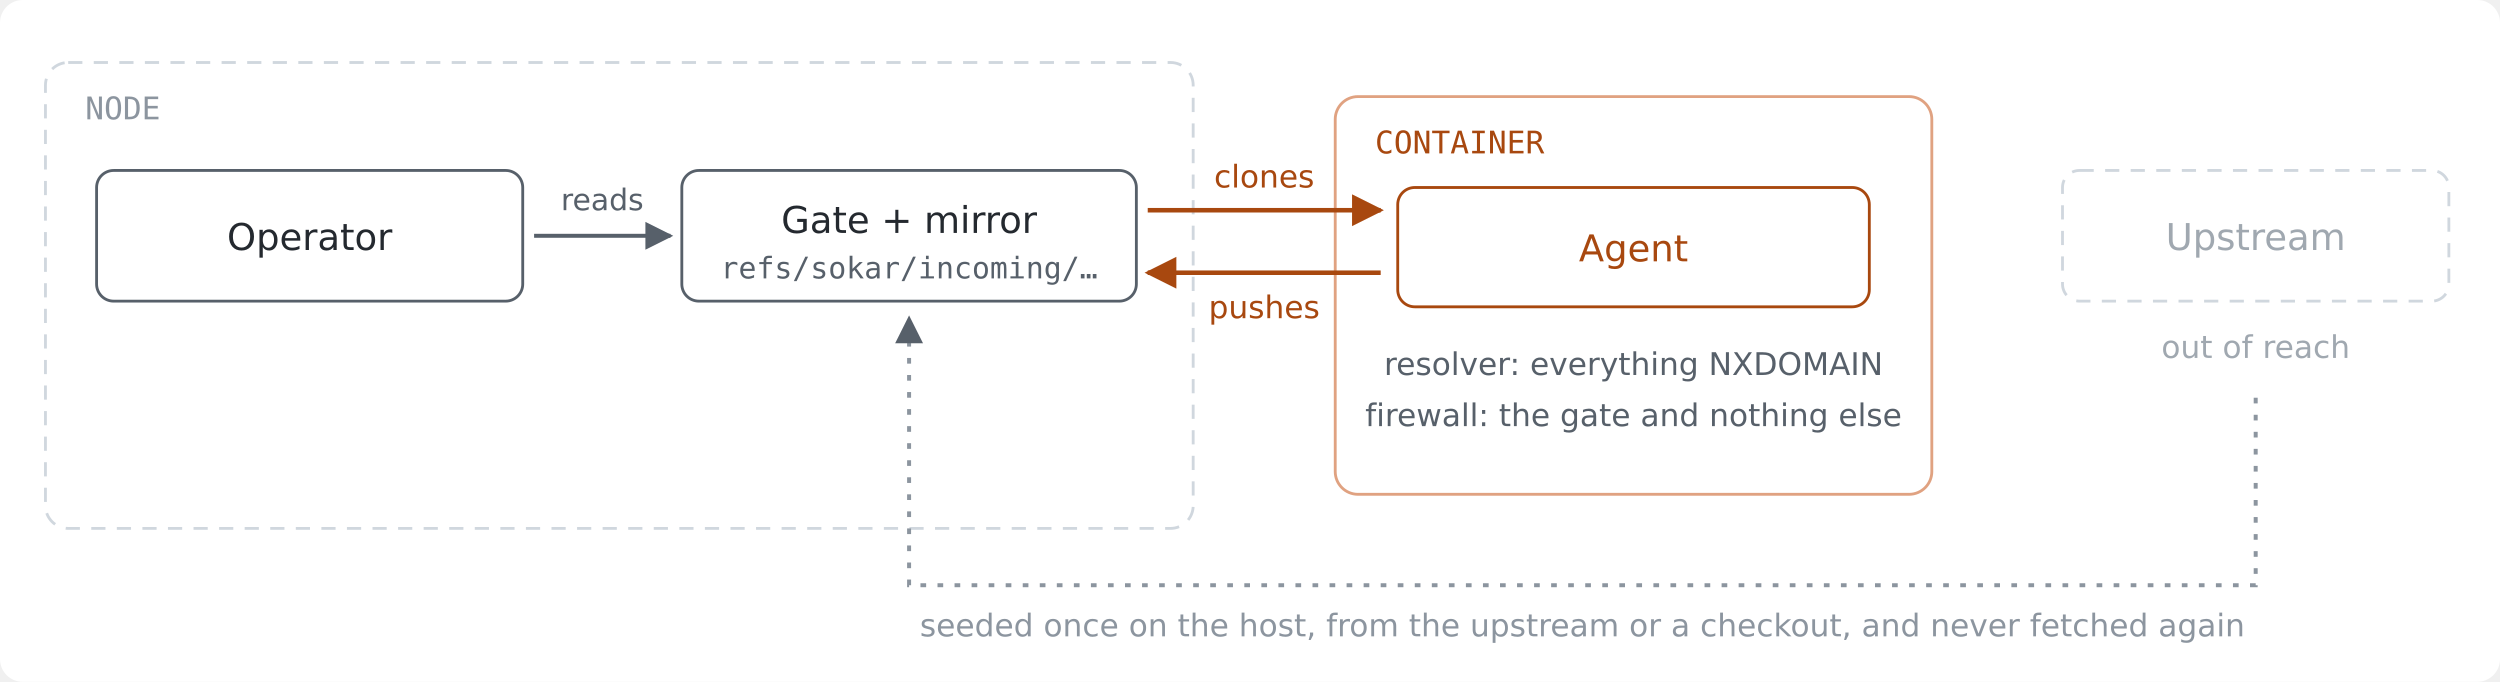
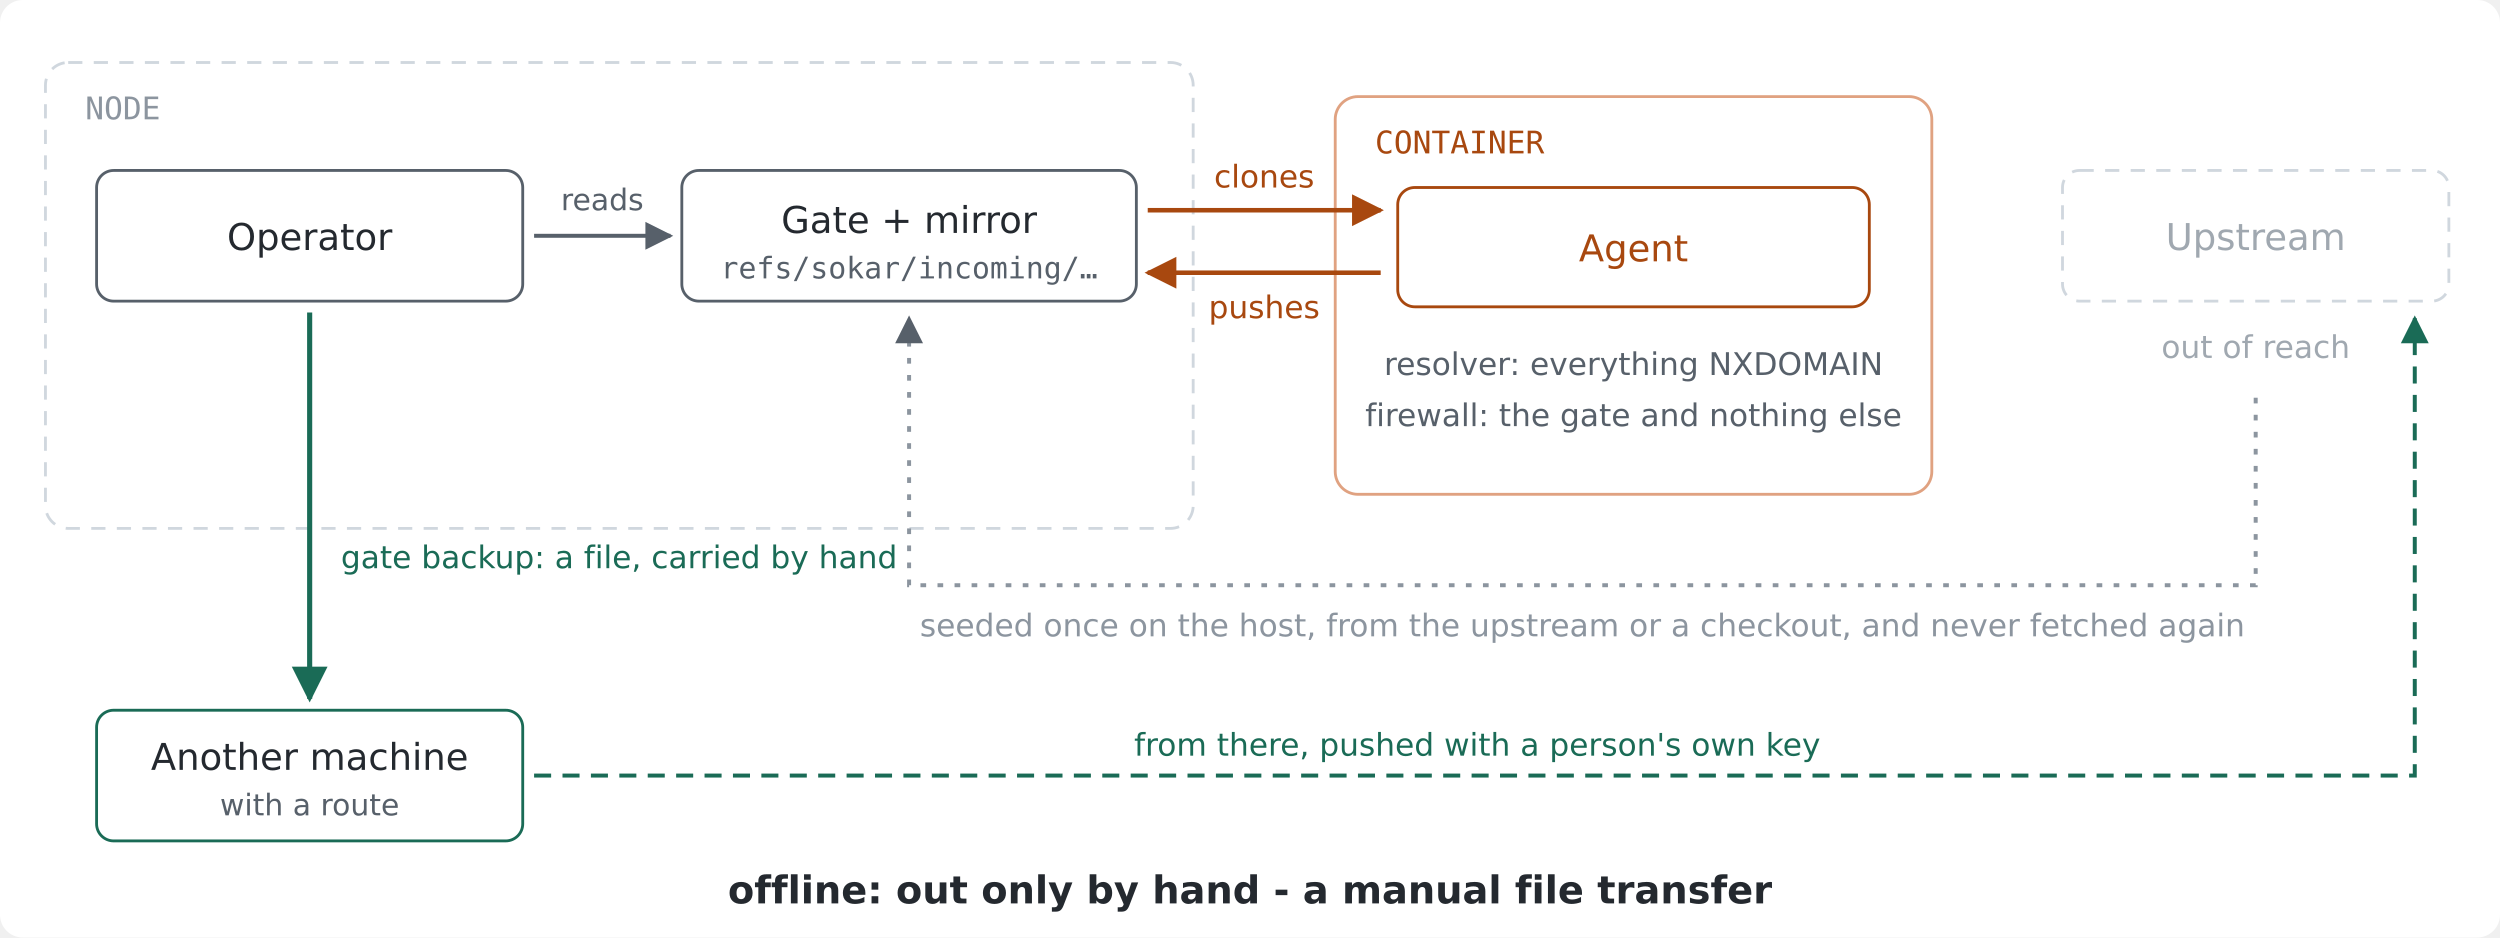
- <svg xmlns="http://www.w3.org/2000/svg" viewBox="0 0 880 240" width="880" height="240" role="img" aria-label="Offline: the agent clones from the local mirror and pushes back to it; there is no path to the upstream and the resolver answers nothing. The mirror is seeded once on the host, from the upstream or a checkout, and never fetched again.">
-   <rect x="0" y="0" width="880" height="240" rx="8" fill="#ffffff" />
+ <svg xmlns="http://www.w3.org/2000/svg" viewBox="0 0 880 330" width="880" height="330" role="img" aria-label="Offline: the agent clones from the local mirror and pushes back to it; there is no path to the upstream and the resolver answers nothing. The mirror is seeded once on the host, from the upstream or a checkout, and never fetched again. Work leaves only by hand: a person writes it into a file, carries it to a machine with a route, and pushes it from there with their own key.">
+   <rect x="0" y="0" width="880" height="330" rx="8" fill="#ffffff" />
  <defs>
    <marker id="ink" viewBox="0 0 10 10" refX="9" refY="5" markerWidth="7" markerHeight="7" orient="auto-start-reverse">
      <path d="M 0 0 L 10 5 L 0 10 z" fill="#57606a" />
    </marker>
    <marker id="agent" viewBox="0 0 10 10" refX="9" refY="5" markerWidth="7" markerHeight="7" orient="auto-start-reverse">
      <path d="M 0 0 L 10 5 L 0 10 z" fill="#a8480f" />
    </marker>
  </defs>
  <g font-family="'Fira Sans','DejaVu Sans',sans-serif">
    <rect x="16" y="22" width="404" height="164" rx="8" fill="none" stroke="#d0d7de" stroke-dasharray="5 4" />
    <text x="30" y="42" font-size="11" fill="#8c959f" font-family="'IBM Plex Mono',monospace">NODE</text>
    <rect x="34" y="60" width="150" height="46" rx="6" fill="none" stroke="#57606a" />
    <text x="109" y="88" font-size="13" text-anchor="middle" fill="#24292f">Operator</text>
    <rect x="240" y="60" width="160" height="46" rx="6" fill="none" stroke="#57606a" />
    <text x="320" y="82" font-size="13" text-anchor="middle" fill="#24292f">Gate + mirror</text>
    <text x="320" y="98" font-size="10.5" text-anchor="middle" fill="#57606a" font-family="'IBM Plex Mono',monospace">refs/sokar/incoming/…</text>
    <rect x="470" y="34" width="210" height="140" rx="8" fill="none" stroke="#e0a281" />
    <text x="484" y="54" font-size="11" fill="#a8480f" font-family="'IBM Plex Mono',monospace">CONTAINER</text>
    <rect x="492" y="66" width="166" height="42" rx="6" fill="none" stroke="#a8480f" />
    <text x="575" y="92" font-size="13" text-anchor="middle" fill="#a8480f">Agent</text>
    <text x="575" y="132" font-size="11" text-anchor="middle" fill="#57606a">resolver: everything NXDOMAIN</text>
    <text x="575" y="150" font-size="11" text-anchor="middle" fill="#57606a">firewall: the gate and nothing else</text>
    <rect x="726" y="60" width="136" height="46" rx="6" fill="none" stroke="#d0d7de" stroke-dasharray="5 4" />
    <text x="794" y="88" font-size="13" text-anchor="middle" fill="#a0a8b0">Upstream</text>
    <text x="794" y="126" font-size="11" text-anchor="middle" fill="#a0a8b0">out of reach</text>
    <path d="M 794 140 L 794 206 L 320 206 L 320 112" stroke="#8c959f" stroke-width="1.4" fill="none" stroke-dasharray="2 4" marker-end="url(#ink)" />
    <text x="557" y="224" font-size="11" text-anchor="middle" fill="#8c959f">seeded once on the host, from the upstream or a checkout, and never fetched again</text>
    <path d="M 404 74 L 486 74" stroke="#a8480f" stroke-width="1.6" fill="none" marker-end="url(#agent)" />
    <text x="445" y="66" font-size="11" text-anchor="middle" fill="#a8480f">clones</text>
    <path d="M 486 96 L 404 96" stroke="#a8480f" stroke-width="1.6" fill="none" marker-end="url(#agent)" />
    <text x="445" y="112" font-size="11" text-anchor="middle" fill="#a8480f">pushes</text>
    <path d="M 188 83 L 236 83" stroke="#57606a" stroke-width="1.4" fill="none" marker-end="url(#ink)" />
    <text x="212" y="74" font-size="10.5" text-anchor="middle" fill="#57606a">reads</text>
+     <marker id="hand" viewBox="0 0 10 10" refX="9" refY="5" markerWidth="7" markerHeight="7" orient="auto-start-reverse">
+       <path d="M 0 0 L 10 5 L 0 10 z" fill="#1a6b56" />
+     </marker>
+     <path d="M 109 110 L 109 246" stroke="#1a6b56" stroke-width="1.8" fill="none" marker-end="url(#hand)" />
+     <text x="120" y="200" font-size="11" fill="#1a6b56">gate backup: a file, carried by hand</text>
+     <rect x="34" y="250" width="150" height="46" rx="6" fill="none" stroke="#1a6b56" />
+     <text x="109" y="271" font-size="13" text-anchor="middle" fill="#24292f">Another machine</text>
+     <text x="109" y="287" font-size="10.5" text-anchor="middle" fill="#57606a">with a route</text>
+     <path d="M 188 273 L 850 273 L 850 112" stroke="#1a6b56" stroke-width="1.4" fill="none" stroke-dasharray="6 4" marker-end="url(#hand)" />
+     <text x="520" y="266" font-size="11" text-anchor="middle" fill="#1a6b56">from there, pushed with a person's own key</text>
+     <text x="440" y="318" font-size="13.5" text-anchor="middle" fill="#24292f" font-weight="bold">offline: out only by hand - a manual file transfer</text>
  </g>
</svg>
